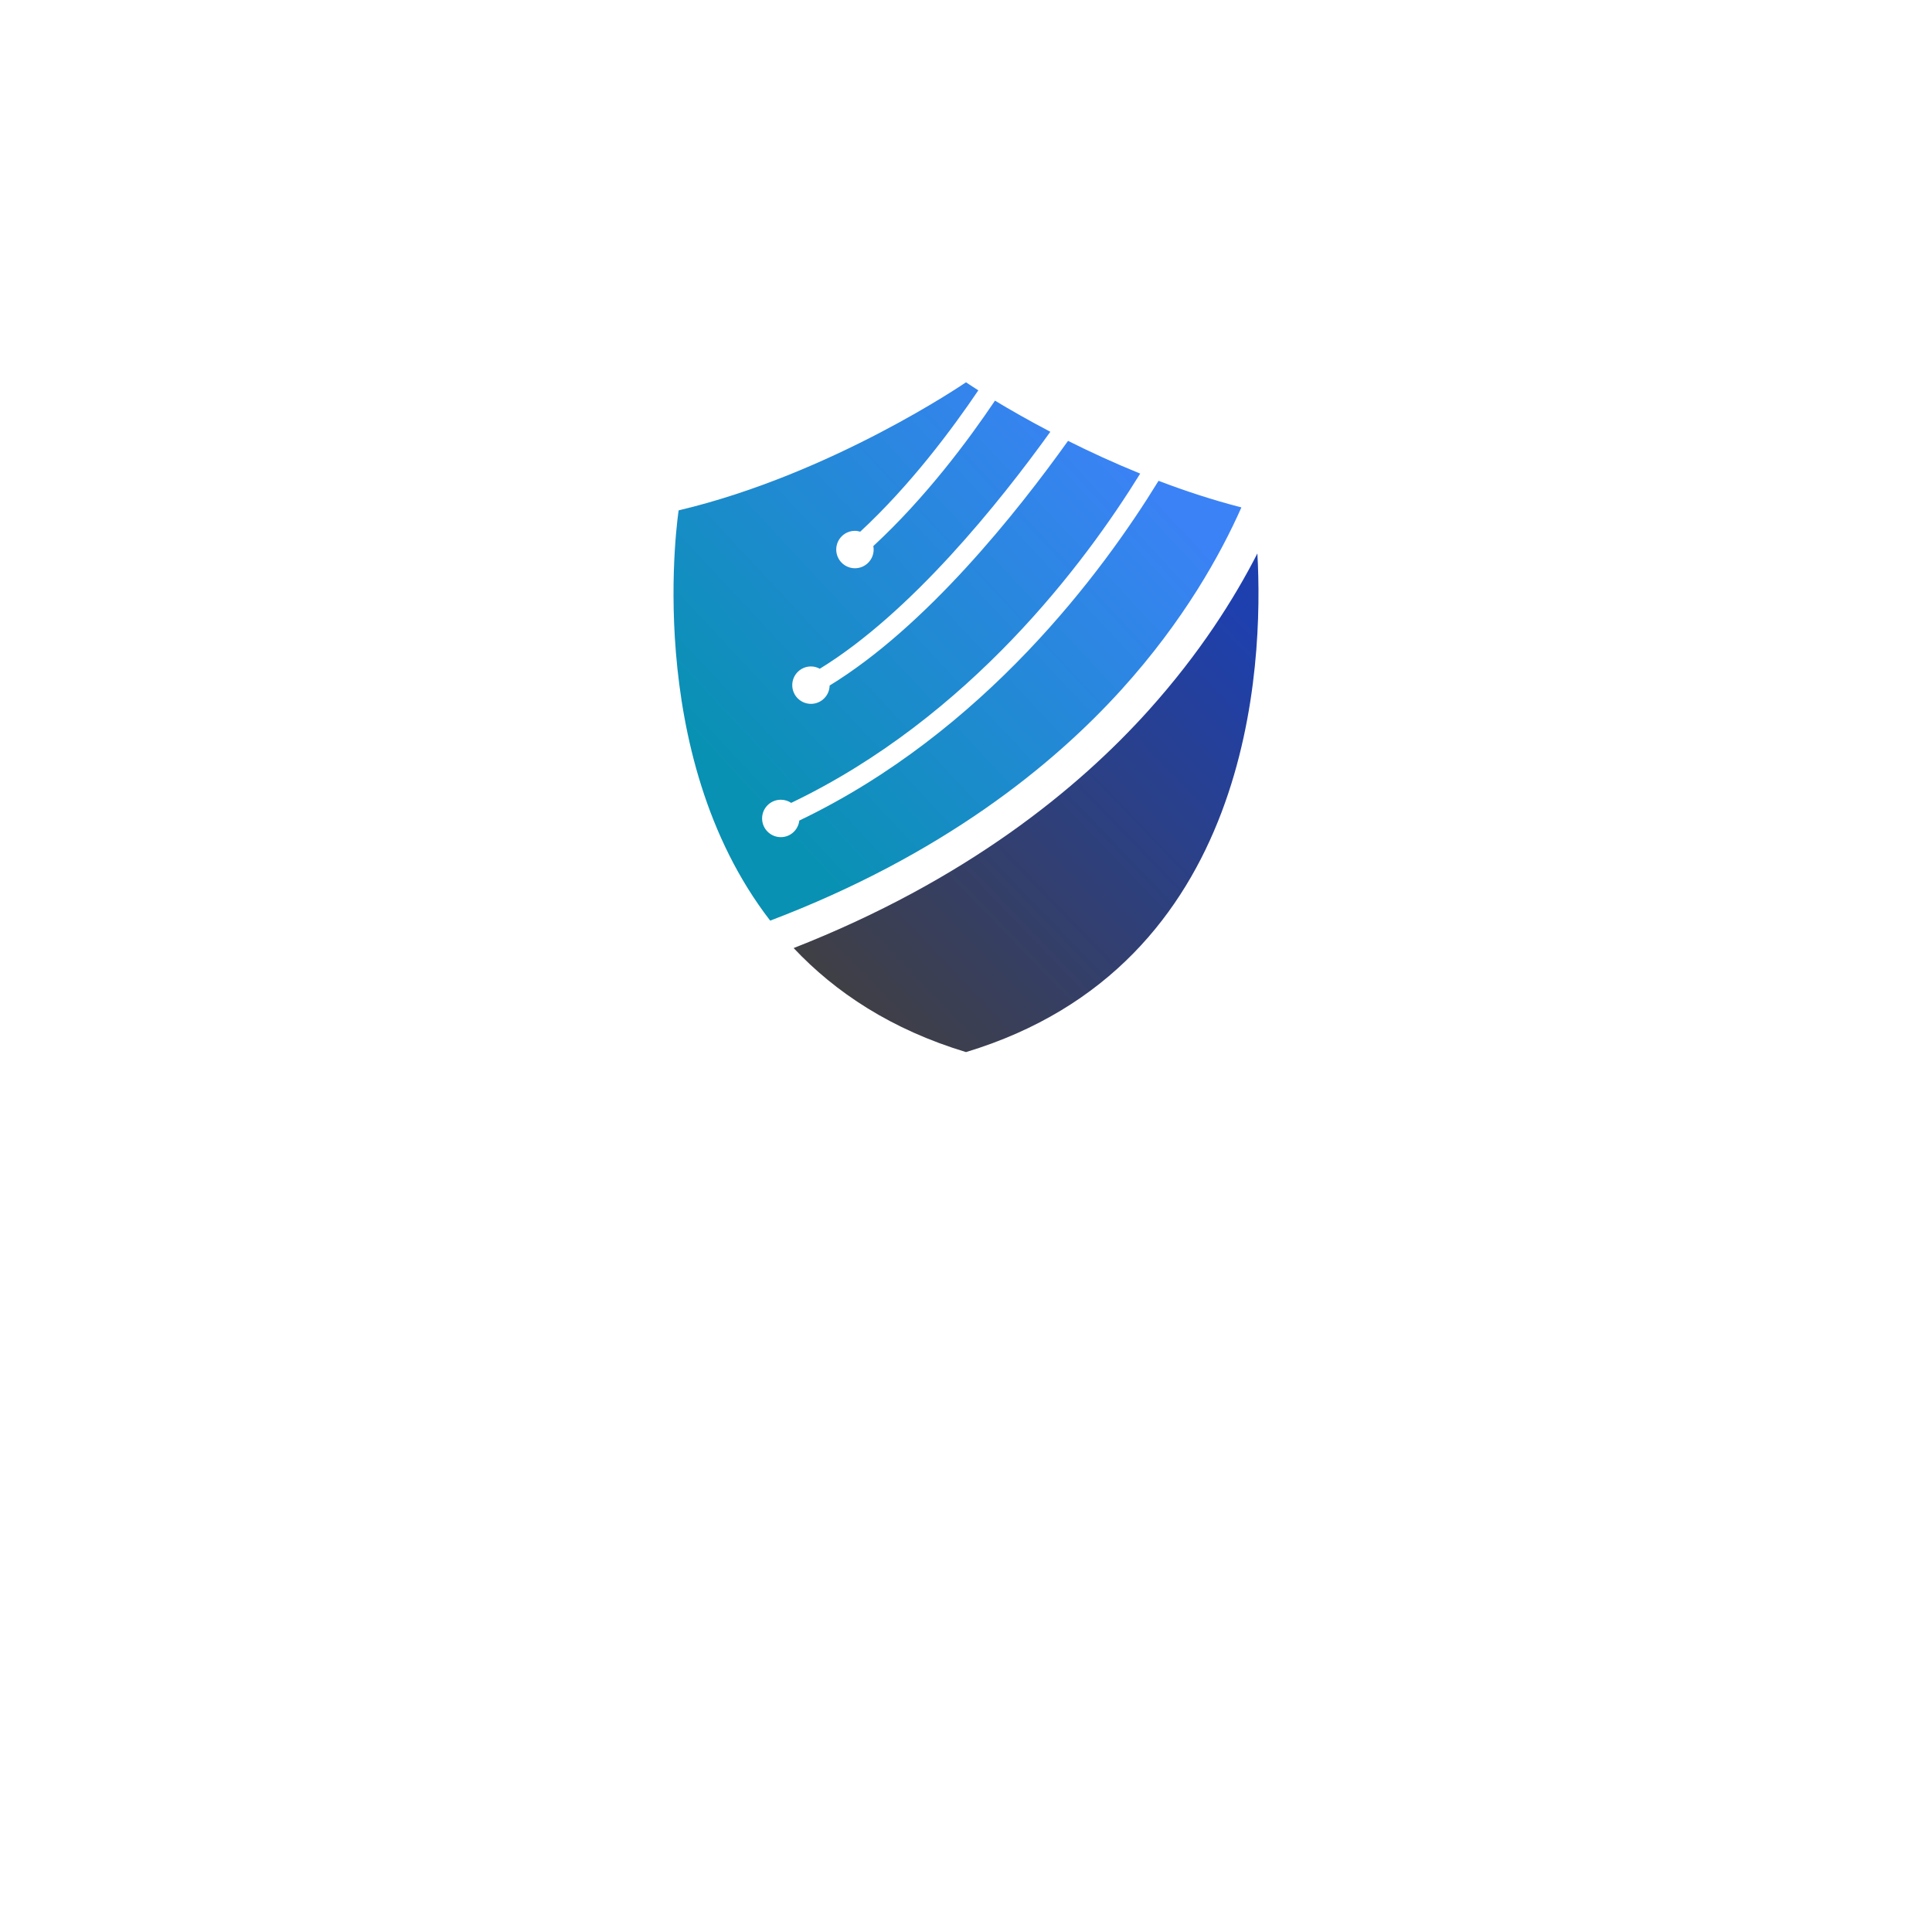
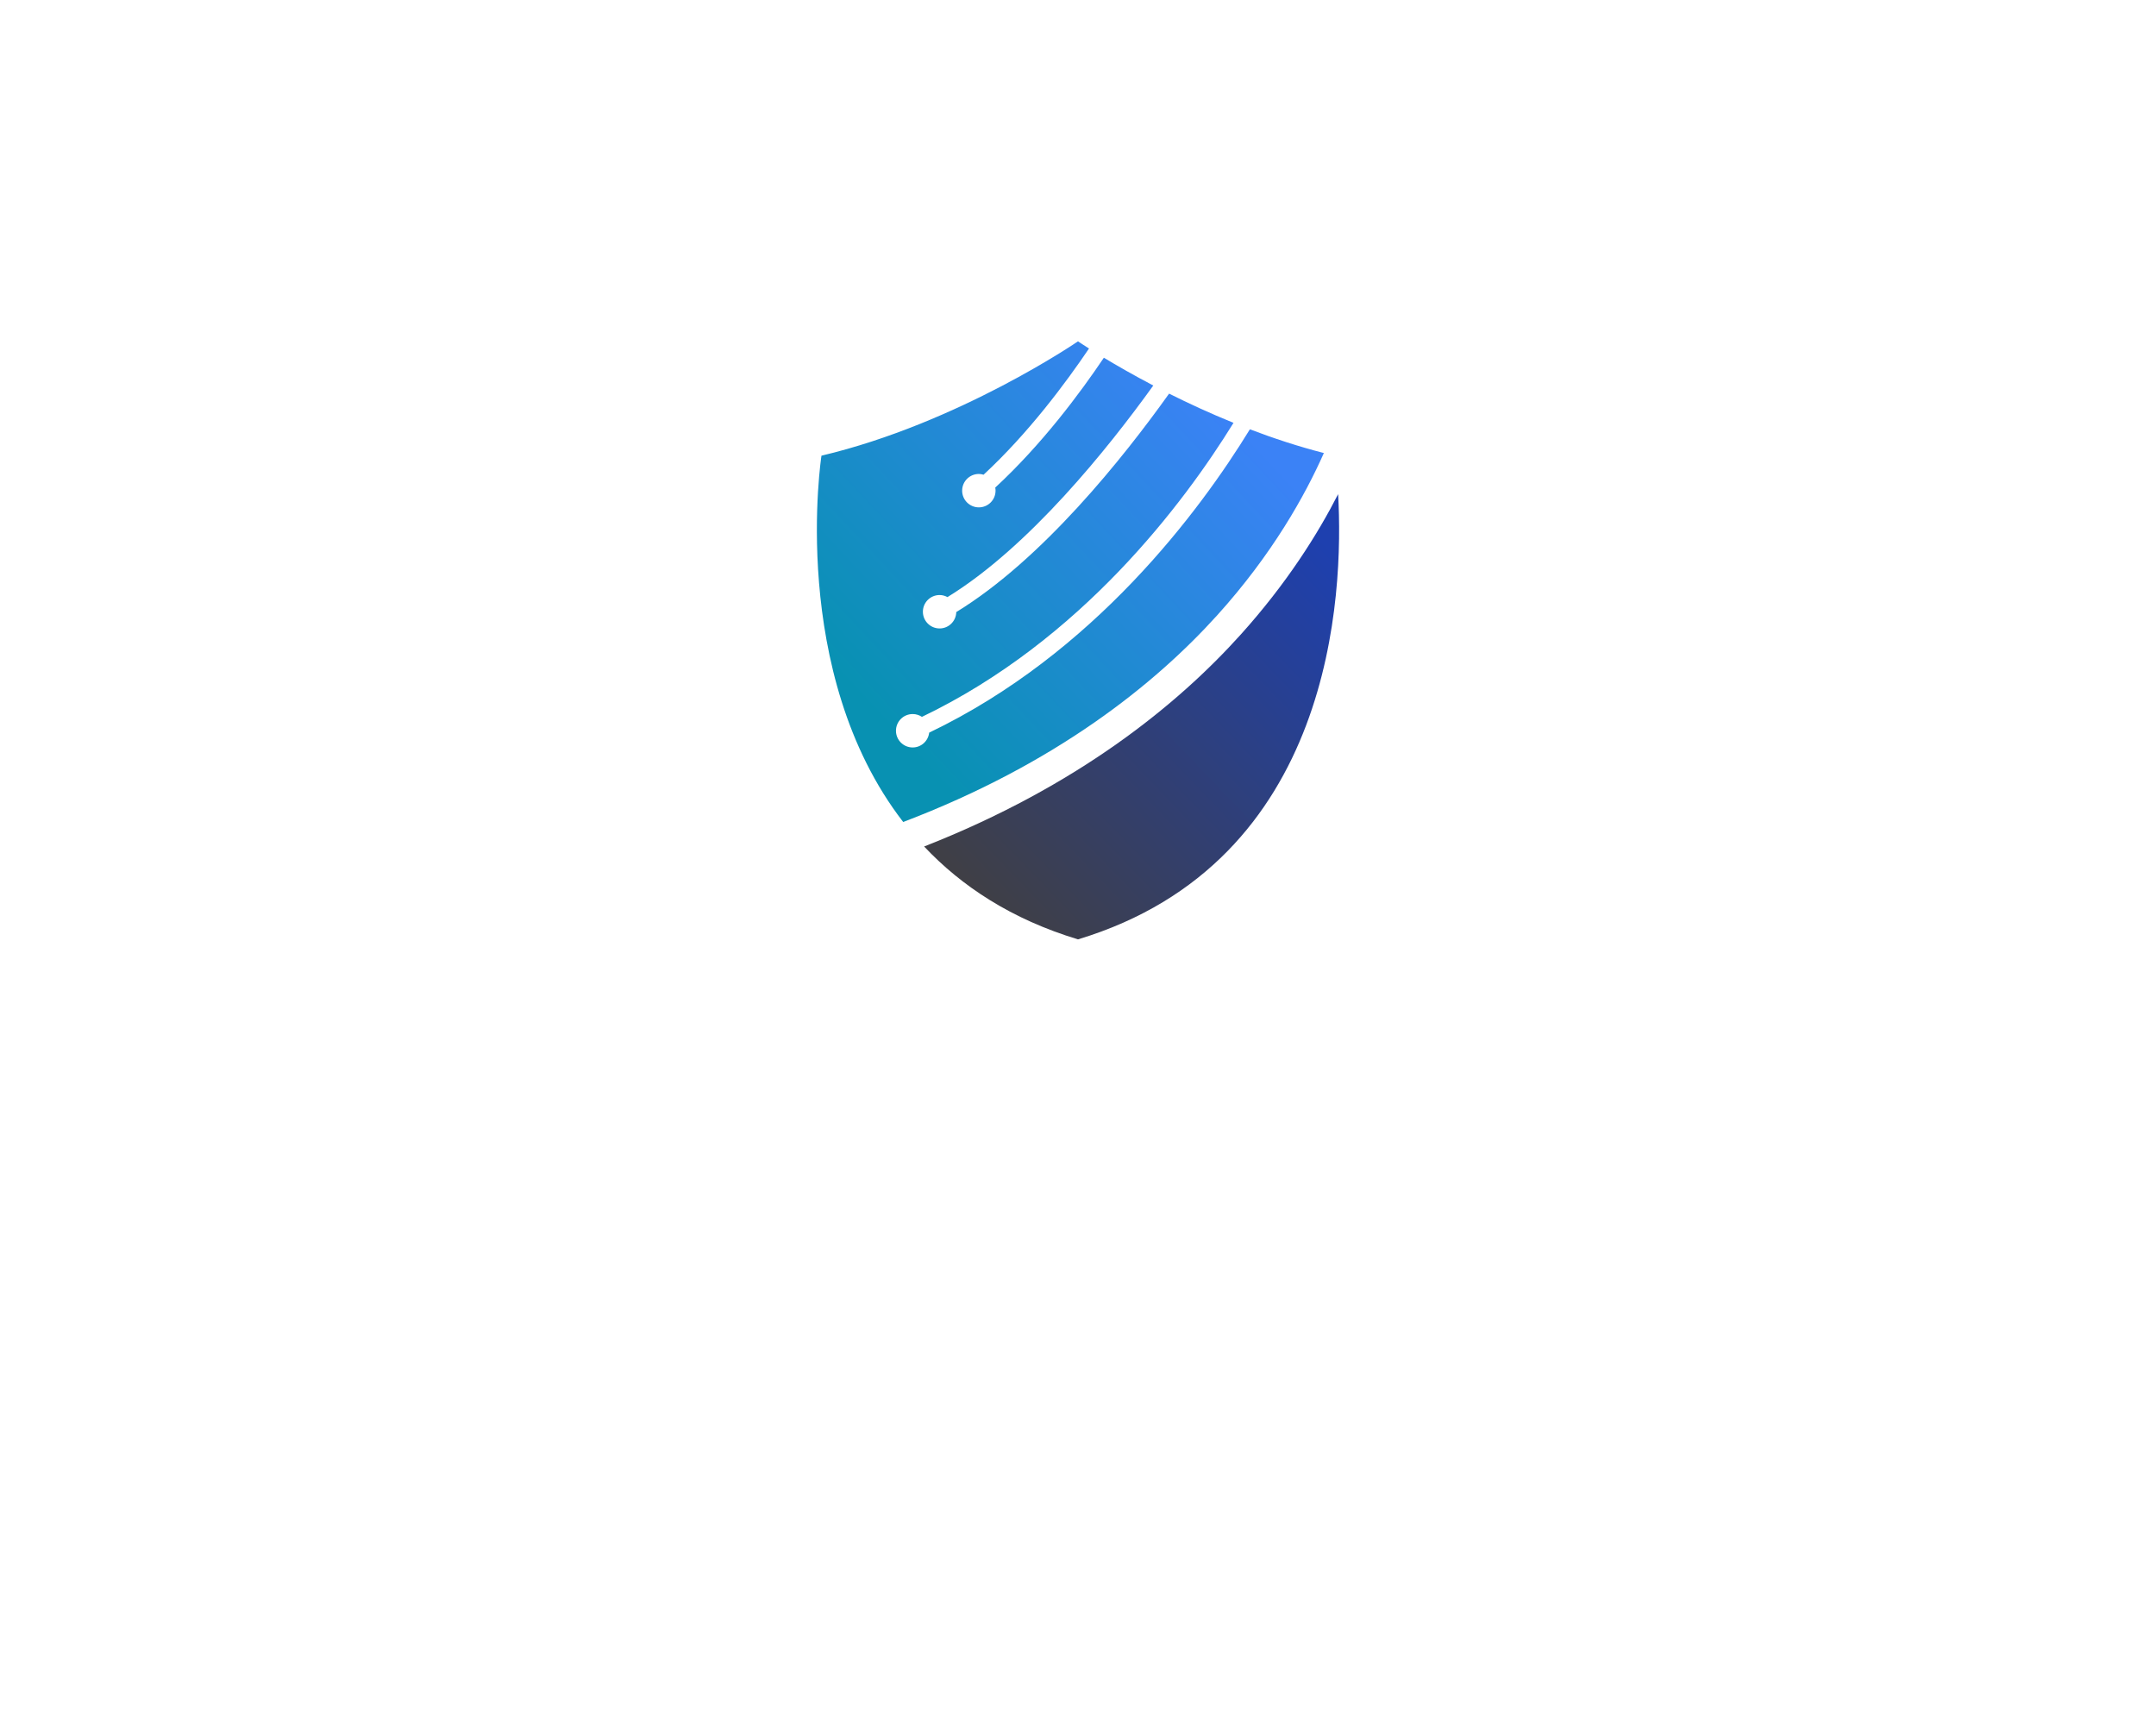
- <svg xmlns="http://www.w3.org/2000/svg" version="1.1" width="1024" height="1024" viewBox="128 0 1024 1024" xml:space="preserve">
+ <svg xmlns="http://www.w3.org/2000/svg" version="1.1" width="1280" height="1024" viewBox="0 0 1280 1024" xml:space="preserve">
  <defs>
</defs>
  <g transform="matrix(1 0 0 1 640 512)" id="background-logo">
    <rect style="stroke: none; stroke-width: 0; stroke-dasharray: none; stroke-linecap: butt; stroke-dashoffset: 0; stroke-linejoin: miter; stroke-miterlimit: 4; fill: rgb(255,255,255); fill-opacity: 0; fill-rule: nonzero; opacity: 1;" paint-order="stroke" x="-640" y="-512" rx="0" ry="0" width="1280" height="1024" />
  </g>
  <g transform="matrix(1.921154 0 0 1.921154 640 380.1258)" id="logo-logo">
    <g style="" paint-order="stroke">
      <g transform="matrix(0.4844827 0 0 0.4844827 16.57173 23.60968)">
        <linearGradient id="SVGID_138356_237484" gradientUnits="userSpaceOnUse" gradientTransform="matrix(1 0 0 1 0 0)" x1="428.279" y1="209.854" x2="202.548" y2="427.397">
          <stop offset="0%" style="stop-color:rgb(30,64,175);stop-opacity: 1" />
          <stop offset="100%" style="stop-color:rgb(63,63,70);stop-opacity: 1" />
        </linearGradient>
        <path style="stroke: none; stroke-width: 1; stroke-dasharray: none; stroke-linecap: butt; stroke-dashoffset: 0; stroke-linejoin: miter; stroke-miterlimit: 4; fill: url(#SVGID_138356_237484); fill-rule: nonzero; opacity: 1;" paint-order="stroke" transform=" translate(-284.205, -298.7317)" d="M 353.961 246.124 C 313.747 290.85 249.842 343.041 151.853 381.474 C 175.672 406.76 207.5 427.859 249.999 440.707 C 413.137 391.39 419.526 220.763 415.921 156.757 C 402.831 182.363 383.145 213.665 353.961 246.124 z" stroke-linecap="round" />
      </g>
      <g transform="matrix(0.4844827 0 0 0.4844827 -2.356811 -18.13332)">
        <linearGradient id="SVGID_138357_237485" gradientUnits="userSpaceOnUse" gradientTransform="matrix(1 0 0 1 0 0)" x1="323.101" y1="80.838" x2="107.374" y2="282.472">
          <stop offset="0%" style="stop-color:rgb(59,130,246);stop-opacity: 1" />
          <stop offset="100%" style="stop-color:rgb(8,145,178);stop-opacity: 1" />
        </linearGradient>
        <path style="stroke: none; stroke-width: 1; stroke-dasharray: none; stroke-linecap: butt; stroke-dashoffset: 0; stroke-linejoin: miter; stroke-miterlimit: 4; fill: url(#SVGID_138357_237485); fill-rule: nonzero; opacity: 1;" paint-order="stroke" transform=" translate(-245.1354, -212.5718)" d="M 359.637 115.399 C 327.786 167.337 260.315 258.452 155.076 308.858 C 154.471 314.168 150.015 318.309 144.544 318.309 C 138.66 318.309 133.89 313.539 133.89 307.656 C 133.89 301.772 138.66 297.002 144.544 297.002 C 146.73 297.002 148.759 297.665 150.45 298.795 C 252.113 250.051 317.734 162.229 349.196 111.284 C 334.305 105.235 320.443 98.827 308.102 92.644 C 278.933 133.51 227.284 198.37 172.349 231.97 C 172.231 237.751 167.527 242.406 161.718 242.406 C 155.834 242.406 151.064 237.637 151.064 231.753 C 151.064 225.869 155.834 221.1 161.718 221.1 C 163.546 221.1 165.24 221.603 166.743 222.414 C 218.822 190.445 269.095 127.685 298.027 87.474 C 285.274 80.789 274.554 74.608 266.499 69.744 C 251.461 92.117 227.045 124.992 197.215 152.563 C 197.336 153.207 197.414 153.868 197.413 154.547 C 197.404 160.431 192.628 165.194 186.744 165.186 C 180.86 165.177 176.098 160.401 176.106 154.517 C 176.114 148.633 180.891 143.87 186.774 143.879 C 187.821 143.88 188.812 144.08 189.768 144.362 C 218.342 117.9 242.217 85.795 257.016 63.877 C 252.474 60.989 249.999 59.293 249.999 59.293 C 249.999 59.293 173.871 111.528 86.368 132.225 C 86.368 132.225 64.858 270.523 138.497 365.85 C 236.113 328.739 299.297 277.688 338.745 234.059 C 373.994 195.074 394.928 157.384 406.828 130.535 C 390.488 126.344 374.622 121.109 359.637 115.399 z" stroke-linecap="round" />
      </g>
    </g>
  </g>
</svg>
